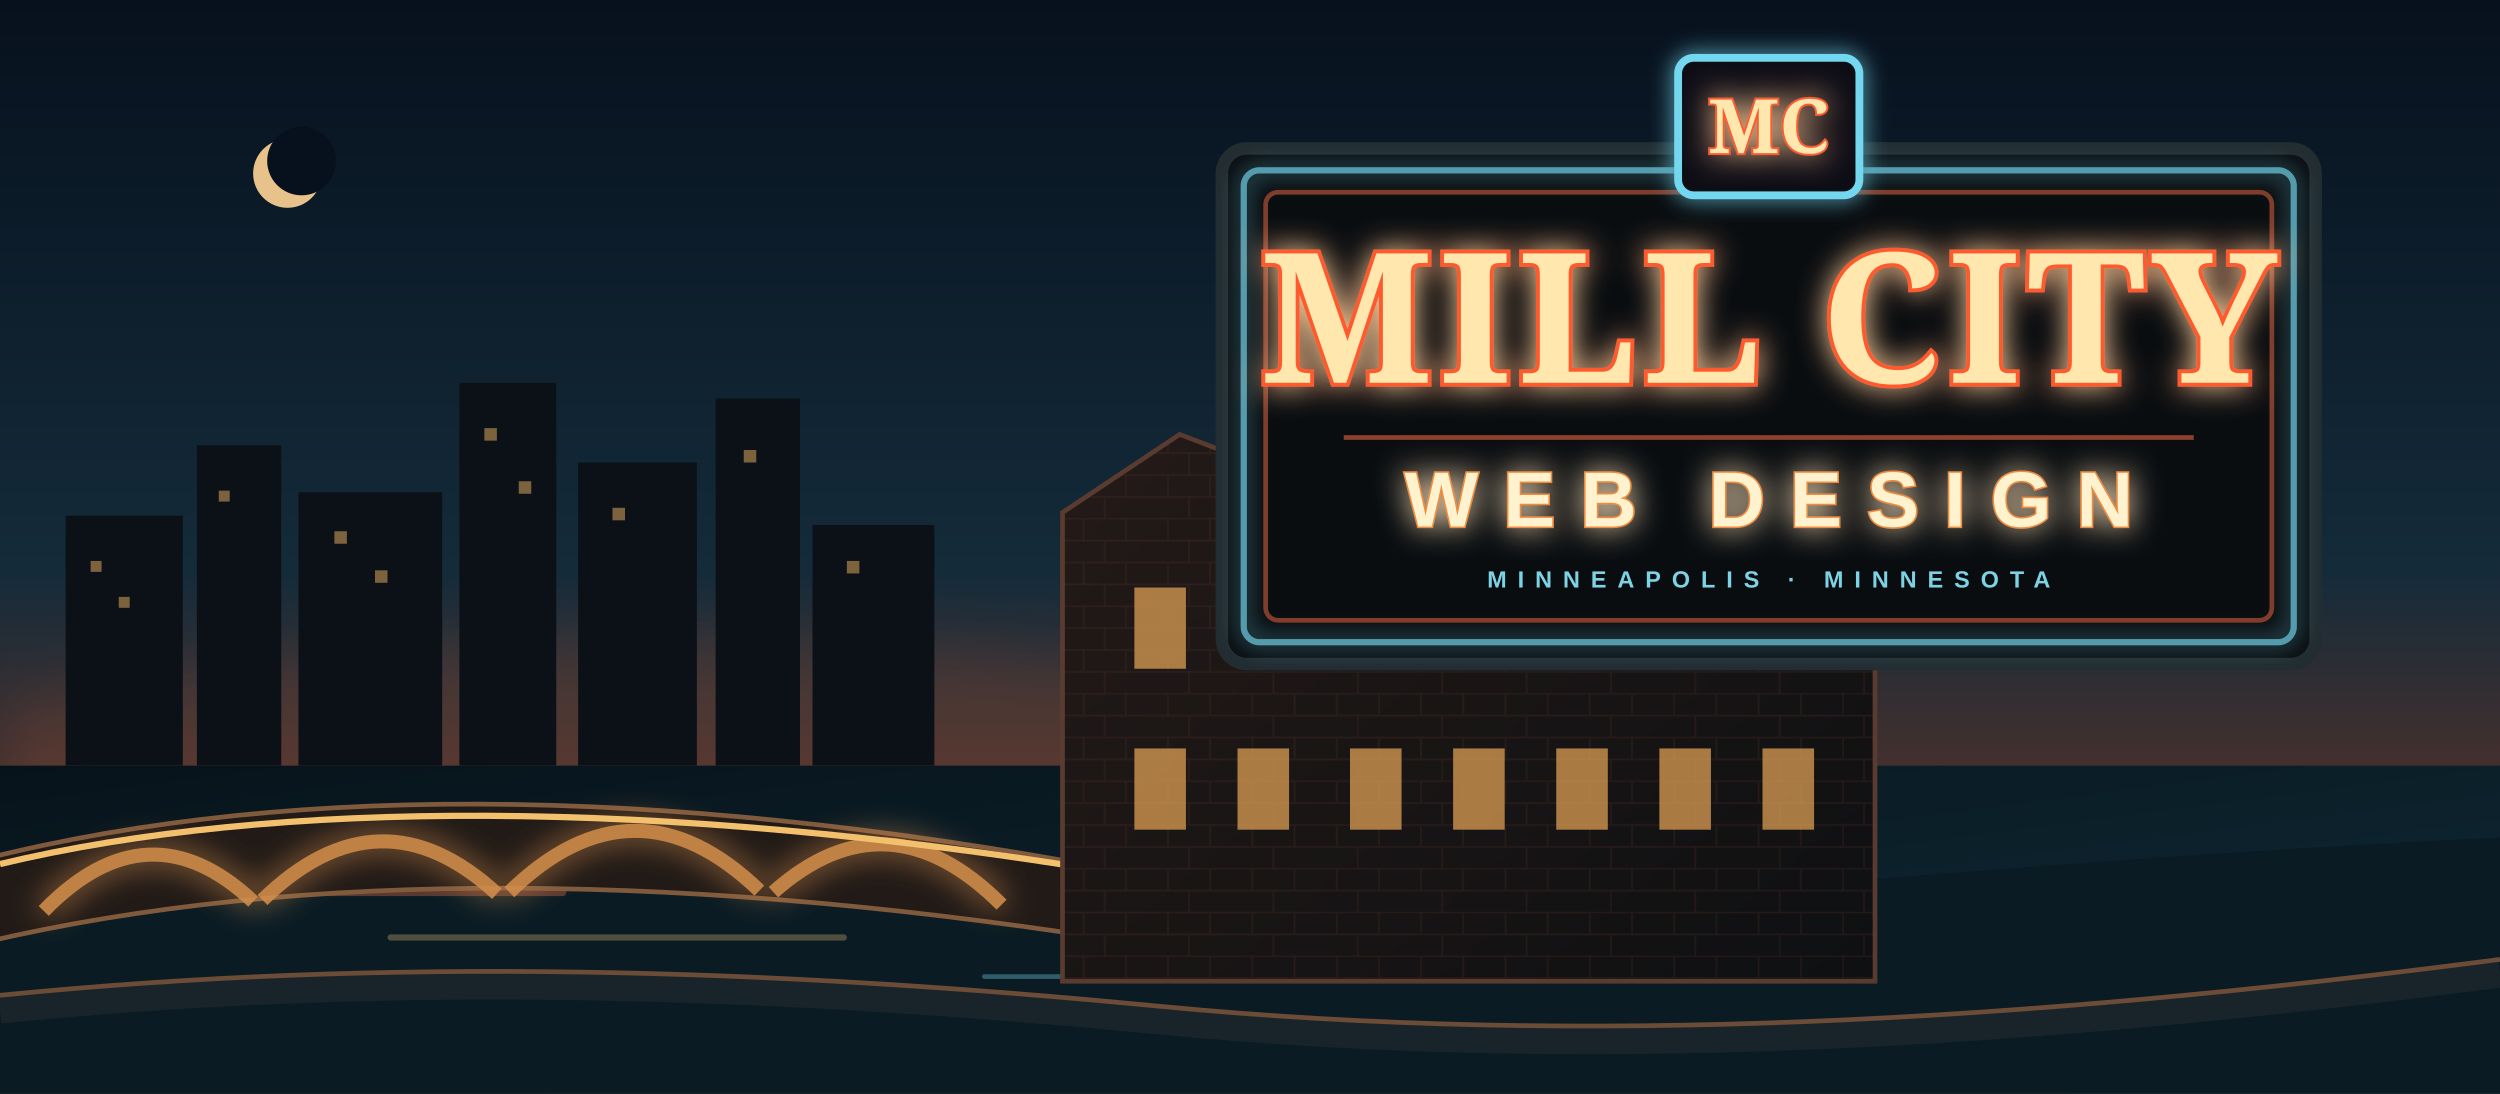
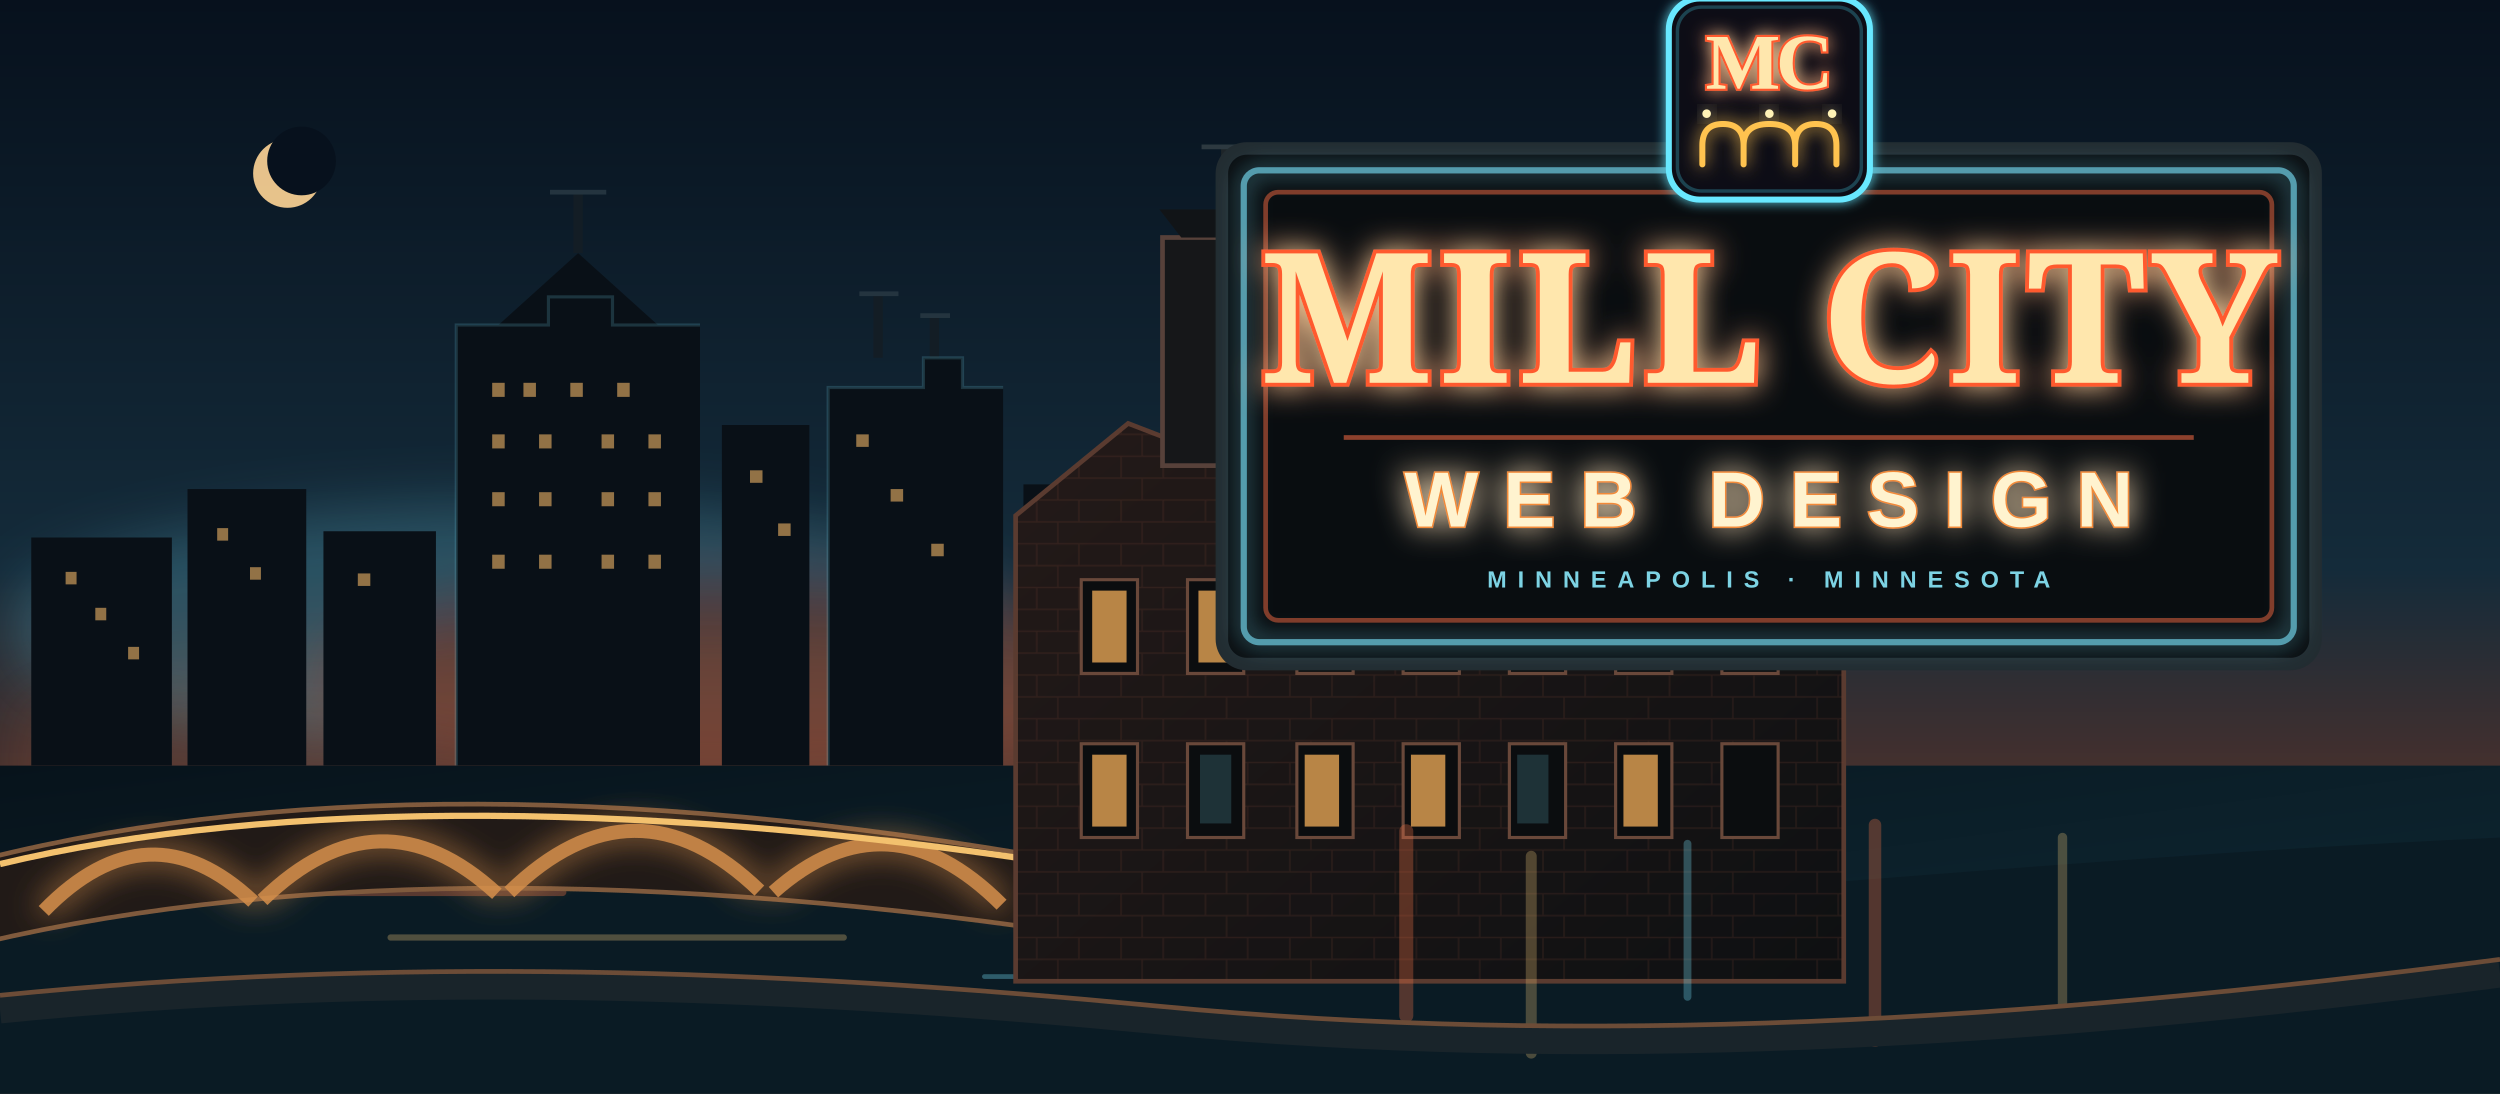
<svg xmlns="http://www.w3.org/2000/svg" viewBox="0 0 1600 700" role="img" aria-labelledby="title desc">
  <defs>
    <linearGradient id="sky" x1="0" y1="0" x2="0" y2="1">
      <stop offset="0" stop-color="#07111d" />
      <stop offset=".52" stop-color="#142b3a" />
      <stop offset=".82" stop-color="#633326" />
      <stop offset="1" stop-color="#b65b35" />
    </linearGradient>
    <linearGradient id="river" x1="0" y1="0" x2="1" y2="1">
      <stop offset="0" stop-color="#07131b" />
      <stop offset="1" stop-color="#102c38" />
    </linearGradient>
    <linearGradient id="brick" x1="0" y1="0" x2="1" y2="1">
      <stop offset="0" stop-color="#261b19" />
      <stop offset="1" stop-color="#0e1012" />
    </linearGradient>
    <filter id="orangeGlow" x="-60%" y="-60%" width="220%" height="220%">
      <feGaussianBlur stdDeviation="10" result="blur" />
      <feMerge>
        <feMergeNode in="blur" />
        <feMergeNode in="SourceGraphic" />
      </feMerge>
    </filter>
    <filter id="cyanGlow" x="-60%" y="-60%" width="220%" height="220%">
      <feGaussianBlur stdDeviation="7" result="blur" />
      <feMerge>
        <feMergeNode in="blur" />
        <feMergeNode in="SourceGraphic" />
      </feMerge>
    </filter>
    <filter id="softGlow" x="-40%" y="-40%" width="180%" height="180%">
      <feGaussianBlur stdDeviation="18" />
    </filter>
    <pattern id="brickPattern" width="54" height="28" patternUnits="userSpaceOnUse">
      <path d="M0 0H54M0 28H54M0 14H54M27 0V14M13.5 14V28M40.5 14V28" fill="none" stroke="#6c3c2d" stroke-width="1" opacity=".28" />
    </pattern>
  </defs>
  <rect width="1600" height="700" fill="url(#sky)" />
  <ellipse cx="430" cy="515" rx="520" ry="110" fill="#ed7541" opacity=".12" filter="url(#softGlow)" />
  <circle cx="184" cy="111" r="22" fill="#ffd596" opacity=".9" />
  <circle cx="193" cy="103" r="22" fill="#07111d" />
-   <g fill="#0b1117">
-     <rect x="42" y="330" width="75" height="160" />
-     <rect x="126" y="285" width="54" height="205" />
-     <rect x="191" y="315" width="92" height="175" />
-     <rect x="294" y="245" width="62" height="245" />
-     <rect x="370" y="296" width="76" height="194" />
-     <rect x="458" y="255" width="54" height="235" />
-     <rect x="520" y="336" width="78" height="154" />
+   <g opacity=".22" filter="url(#softGlow)">
+     <ellipse cx="330" cy="402" rx="330" ry="80" fill="#73d8ef" />
+     <ellipse cx="470" cy="435" rx="260" ry="70" fill="#ef7145" />
  </g>
-   <g fill="#d9a55e" opacity=".55">
-     <rect x="58" y="359" width="7" height="7" />
-     <rect x="76" y="382" width="7" height="7" />
-     <rect x="140" y="314" width="7" height="7" />
-     <rect x="214" y="340" width="8" height="8" />
-     <rect x="240" y="365" width="8" height="8" />
-     <rect x="310" y="274" width="8" height="8" />
-     <rect x="332" y="308" width="8" height="8" />
-     <rect x="392" y="325" width="8" height="8" />
-     <rect x="476" y="288" width="8" height="8" />
-     <rect x="542" y="359" width="8" height="8" />
+   <g fill="#091017">
+     <rect x="20" y="344" width="90" height="146" />
+     <rect x="120" y="313" width="76" height="177" />
+     <rect x="207" y="340" width="72" height="150" />
+     <path d="M292 490V208H351V190H392V208H448V490Z" />
+     <path d="M319 208L370 162L421 208Z" />
+     <rect x="462" y="272" width="56" height="218" />
+     <path d="M530 490V248H591V229H616V248H642V490Z" />
+     <rect x="655" y="310" width="68" height="180" />
+     <path d="M370 162V123M562 229V188M598 229V202" stroke="#131d25" stroke-width="6" />
+     <path d="M352 123H388M550 188H575M589 202H608" stroke="#24343f" stroke-width="3" />
+   </g>
+   <g fill="#d9a55e" opacity=".66">
+     <rect x="42" y="366" width="7" height="8" />
+     <rect x="61" y="389" width="7" height="8" />
+     <rect x="82" y="414" width="7" height="8" />
+     <rect x="139" y="338" width="7" height="8" />
+     <rect x="160" y="363" width="7" height="8" />
+     <rect x="229" y="367" width="8" height="8" />
+     <rect x="315" y="245" width="8" height="9" />
+     <rect x="335" y="245" width="8" height="9" />
+     <rect x="365" y="245" width="8" height="9" />
+     <rect x="395" y="245" width="8" height="9" />
+     <rect x="315" y="278" width="8" height="9" />
+     <rect x="345" y="278" width="8" height="9" />
+     <rect x="385" y="278" width="8" height="9" />
+     <rect x="415" y="278" width="8" height="9" />
+     <rect x="315" y="315" width="8" height="9" />
+     <rect x="345" y="315" width="8" height="9" />
+     <rect x="385" y="315" width="8" height="9" />
+     <rect x="415" y="315" width="8" height="9" />
+     <rect x="315" y="355" width="8" height="9" />
+     <rect x="345" y="355" width="8" height="9" />
+     <rect x="385" y="355" width="8" height="9" />
+     <rect x="415" y="355" width="8" height="9" />
+     <rect x="480" y="301" width="8" height="8" />
+     <rect x="498" y="335" width="8" height="8" />
+     <rect x="548" y="278" width="8" height="8" />
+     <rect x="570" y="313" width="8" height="8" />
+     <rect x="596" y="348" width="8" height="8" />
+     <rect x="673" y="338" width="8" height="8" />
+     <rect x="696" y="370" width="8" height="8" />
+   </g>
+   <g fill="none" stroke="#73d8ef" stroke-width="2" opacity=".18">
+     <path d="M292 490V208H351V190H392V208H448" />
+     <path d="M530 490V248H591V229H616V248H642" />
  </g>
  <path d="M0 490H1600V700H0Z" fill="url(#river)" />
  <path d="M0 558C300 520 500 548 720 574C930 598 1190 555 1600 536V700H0Z" fill="#0a1b24" />
  <g opacity=".34" stroke-linecap="round">
    <path d="M120 571h240" stroke="#ef7145" stroke-width="5" />
    <path d="M250 600h290" stroke="#d5b46f" stroke-width="4" />
    <path d="M630 625h350" stroke="#73d8ef" stroke-width="3" />
  </g>
  <g transform="translate(0 410)">
    <path d="M-30 145C170 90 420 92 710 146V191C420 146 170 147-30 198Z" fill="#211a17" stroke="#7f5a3d" stroke-width="3" />
    <path d="M28 173Q95 104 162 167M168 166Q243 93 318 162M326 161Q406 83 486 160M495 161Q568 96 641 169" fill="none" stroke="#d58f4c" stroke-width="9" opacity=".88" filter="url(#orangeGlow)" />
    <path d="M0 143C175 101 423 101 710 148" fill="none" stroke="#f3c16e" stroke-width="4" />
  </g>
-   <g transform="translate(680 178)">
-     <path d="M0 150L75 100L148 128L148 60L245 12L340 83L420 54L520 122V450H0Z" fill="url(#brick)" stroke="#5a3b30" stroke-width="3" />
-     <path d="M0 150L75 100L148 128L148 60L245 12L340 83L420 54L520 122V450H0Z" fill="url(#brickPattern)" opacity=".72" />
-     <g fill="#d89b51" opacity=".76">
-       <rect x="46" y="198" width="33" height="52" />
-       <rect x="112" y="198" width="33" height="52" />
-       <rect x="184" y="198" width="33" height="52" />
-       <rect x="250" y="198" width="33" height="52" />
-       <rect x="316" y="198" width="33" height="52" />
-       <rect x="382" y="198" width="33" height="52" />
-       <rect x="448" y="198" width="33" height="52" />
-       <rect x="46" y="301" width="33" height="52" />
-       <rect x="112" y="301" width="33" height="52" />
-       <rect x="184" y="301" width="33" height="52" />
-       <rect x="250" y="301" width="33" height="52" />
-       <rect x="316" y="301" width="33" height="52" />
-       <rect x="382" y="301" width="33" height="52" />
-       <rect x="448" y="301" width="33" height="52" />
+   <g transform="translate(650 166)">
+     <path d="M0 164L72 105L142 132L142 73L240 18L338 86L412 50L530 126V462H0Z" fill="url(#brick)" stroke="#5a3b30" stroke-width="3" />
+     <path d="M0 164L72 105L142 132L142 73L240 18L338 86L412 50L530 126V462H0Z" fill="url(#brickPattern)" opacity=".82" />
+     <path d="M94 132V-14H172V132Z" fill="#161719" stroke="#57413a" stroke-width="3" />
+     <path d="M106 -14H160L174 -32H92Z" fill="#111417" />
+     <path d="M134 -32V-72" stroke="#1e2529" stroke-width="5" />
+     <path d="M119 -72H149" stroke="#2d3940" stroke-width="3" />
+     <g transform="translate(354 28)">
+       <ellipse cx="42" cy="0" rx="36" ry="10" fill="#171c20" stroke="#61534a" stroke-width="2" />
+       <path d="M6 0H78L67 43H17Z" fill="#14191d" stroke="#61534a" stroke-width="2" />
+       <path d="M22 43L14 82M62 43L70 82M42 43V82M10 82H74" stroke="#6d5a4b" stroke-width="3" />
+     </g>
+     <rect x="478" y="8" width="24" height="122" fill="#17191b" stroke="#654436" stroke-width="3" />
+     <rect x="473" y="0" width="34" height="12" fill="#291b18" />
+     <path d="M174 98H478" stroke="#2d3336" stroke-width="8" />
+     <path d="M184 90V106M222 90V106M260 90V106M298 90V106M336 90V106M374 90V106M412 90V106M450 90V106" stroke="#7a4d37" stroke-width="2" />
+     <g fill="#0b0d0f" stroke="#69483a" stroke-width="2">
+       <rect x="42" y="205" width="36" height="60" />
+       <rect x="110" y="205" width="36" height="60" />
+       <rect x="180" y="205" width="36" height="60" />
+       <rect x="248" y="205" width="36" height="60" />
+       <rect x="316" y="205" width="36" height="60" />
+       <rect x="384" y="205" width="36" height="60" />
+       <rect x="452" y="205" width="36" height="60" />
+       <rect x="42" y="310" width="36" height="60" />
+       <rect x="110" y="310" width="36" height="60" />
+       <rect x="180" y="310" width="36" height="60" />
+       <rect x="248" y="310" width="36" height="60" />
+       <rect x="316" y="310" width="36" height="60" />
+       <rect x="384" y="310" width="36" height="60" />
+       <rect x="452" y="310" width="36" height="60" />
+     </g>
+     <g fill="#d89b51" opacity=".84">
+       <rect x="49" y="212" width="22" height="46" />
+       <rect x="117" y="212" width="22" height="46" />
+       <rect x="187" y="212" width="22" height="46" />
+       <rect x="323" y="212" width="22" height="46" />
+       <rect x="391" y="212" width="22" height="46" />
+       <rect x="459" y="212" width="22" height="46" />
+       <rect x="49" y="317" width="22" height="46" />
+       <rect x="185" y="317" width="22" height="46" />
+       <rect x="253" y="317" width="22" height="46" />
+       <rect x="389" y="317" width="22" height="46" />
+     </g>
+     <g fill="#73d8ef" opacity=".18">
+       <rect x="118" y="317" width="20" height="44" />
+       <rect x="321" y="317" width="20" height="44" />
    </g>
  </g>
  <g stroke="#1c2024" stroke-width="10" opacity=".9">
    <path d="M845 224V95M1115 224V82M1375 248V117" />
    <path d="M800 115H1455M816 169H1435" />
  </g>
  <g transform="translate(782 95)">
    <rect x="0" y="0" width="700" height="330" rx="16" fill="#090d10" stroke="#222c31" stroke-width="8" />
    <rect x="14" y="14" width="672" height="302" rx="10" fill="none" stroke="#73d8ef" stroke-width="4" opacity=".7" filter="url(#cyanGlow)" />
    <rect x="28" y="28" width="644" height="274" rx="8" fill="none" stroke="#8d412d" stroke-width="3" opacity=".9" />
-     <g transform="translate(292 -58)">
-       <rect width="116" height="88" rx="10" fill="#0a1014" stroke="#73d8ef" stroke-width="5" filter="url(#cyanGlow)" />
-       <text x="58" y="61" text-anchor="middle" fill="#ffe7ad" stroke="#ff5a2f" stroke-width="2.5" font-family="Georgia,serif" font-size="48" font-weight="700" paint-order="stroke fill" filter="url(#orangeGlow)">MC</text>
+     <g transform="translate(280 -102) scale(.55)">
+       <rect x="11" y="11" width="234" height="234" rx="36" fill="#0c1115" stroke="#68e8ff" stroke-width="7" filter="url(#cyanGlow)" />
+       <rect x="21" y="21" width="214" height="214" rx="28" fill="none" stroke="#1c4350" stroke-width="4" />
+       <text x="128" y="116" text-anchor="middle" font-family="Georgia,Times New Roman,serif" font-size="92" font-weight="700" fill="#ffe7ad" stroke="#ff5a2f" stroke-width="5" paint-order="stroke fill" letter-spacing="-5" filter="url(#orangeGlow)">MC</text>
+       <path d="M42 150 H214" stroke="#ffc34f" stroke-width="5" stroke-linecap="round" filter="url(#orangeGlow)" />
+       <path d="M50 204 V182 Q50 157 74 157 Q98 157 98 182 V204              M98 204 V182 Q98 157 128 157 Q158 157 158 182 V204              M158 204 V182 Q158 157 182 157 Q206 157 206 182 V204" fill="none" stroke="#ffc34f" stroke-width="7" stroke-linecap="round" filter="url(#orangeGlow)" />
+       <path d="M40 213 H216" stroke="#68e8ff" stroke-width="4" opacity=".85" filter="url(#cyanGlow)" />
+       <circle cx="55" cy="145" r="5" fill="#fff2b6" filter="url(#orangeGlow)" />
+       <circle cx="128" cy="145" r="5" fill="#fff2b6" filter="url(#orangeGlow)" />
+       <circle cx="201" cy="145" r="5" fill="#fff2b6" filter="url(#orangeGlow)" />
    </g>
    <text x="350" y="150" text-anchor="middle" font-family="Georgia,serif" font-size="116" font-weight="700" letter-spacing="4" fill="#ffe7ad" stroke="#ff5a2f" stroke-width="5" paint-order="stroke fill" filter="url(#orangeGlow)">MILL CITY</text>
    <path d="M78 185H622" stroke="#8d412d" stroke-width="3" />
    <text x="350" y="242" text-anchor="middle" font-family="Arial,Helvetica,sans-serif" font-size="50" font-weight="700" letter-spacing="16" fill="#fff3cf" stroke="#f28a38" stroke-width="2" paint-order="stroke fill" filter="url(#orangeGlow)">WEB DESIGN</text>
    <text x="350" y="281" text-anchor="middle" font-family="Arial,Helvetica,sans-serif" font-size="15" font-weight="700" letter-spacing="7" fill="#89e9fb" opacity=".9">MINNEAPOLIS · MINNESOTA</text>
  </g>
+   <g opacity=".32" stroke-linecap="round">
+     <path d="M900 532V650" stroke="#ef7145" stroke-width="9" />
+     <path d="M980 548V674" stroke="#d5b46f" stroke-width="7" />
+     <path d="M1080 540V638" stroke="#73d8ef" stroke-width="5" />
+     <path d="M1200 528V666" stroke="#ef7145" stroke-width="8" />
+     <path d="M1320 536V645" stroke="#d5b46f" stroke-width="6" />
+   </g>
  <path d="M0 646C250 621 493 629 742 653C1012 679 1293 663 1600 623" fill="none" stroke="#19242a" stroke-width="18" />
  <path d="M0 637C250 612 493 620 742 644C1012 670 1293 654 1600 614" fill="none" stroke="#6c4c37" stroke-width="3" />
</svg>
